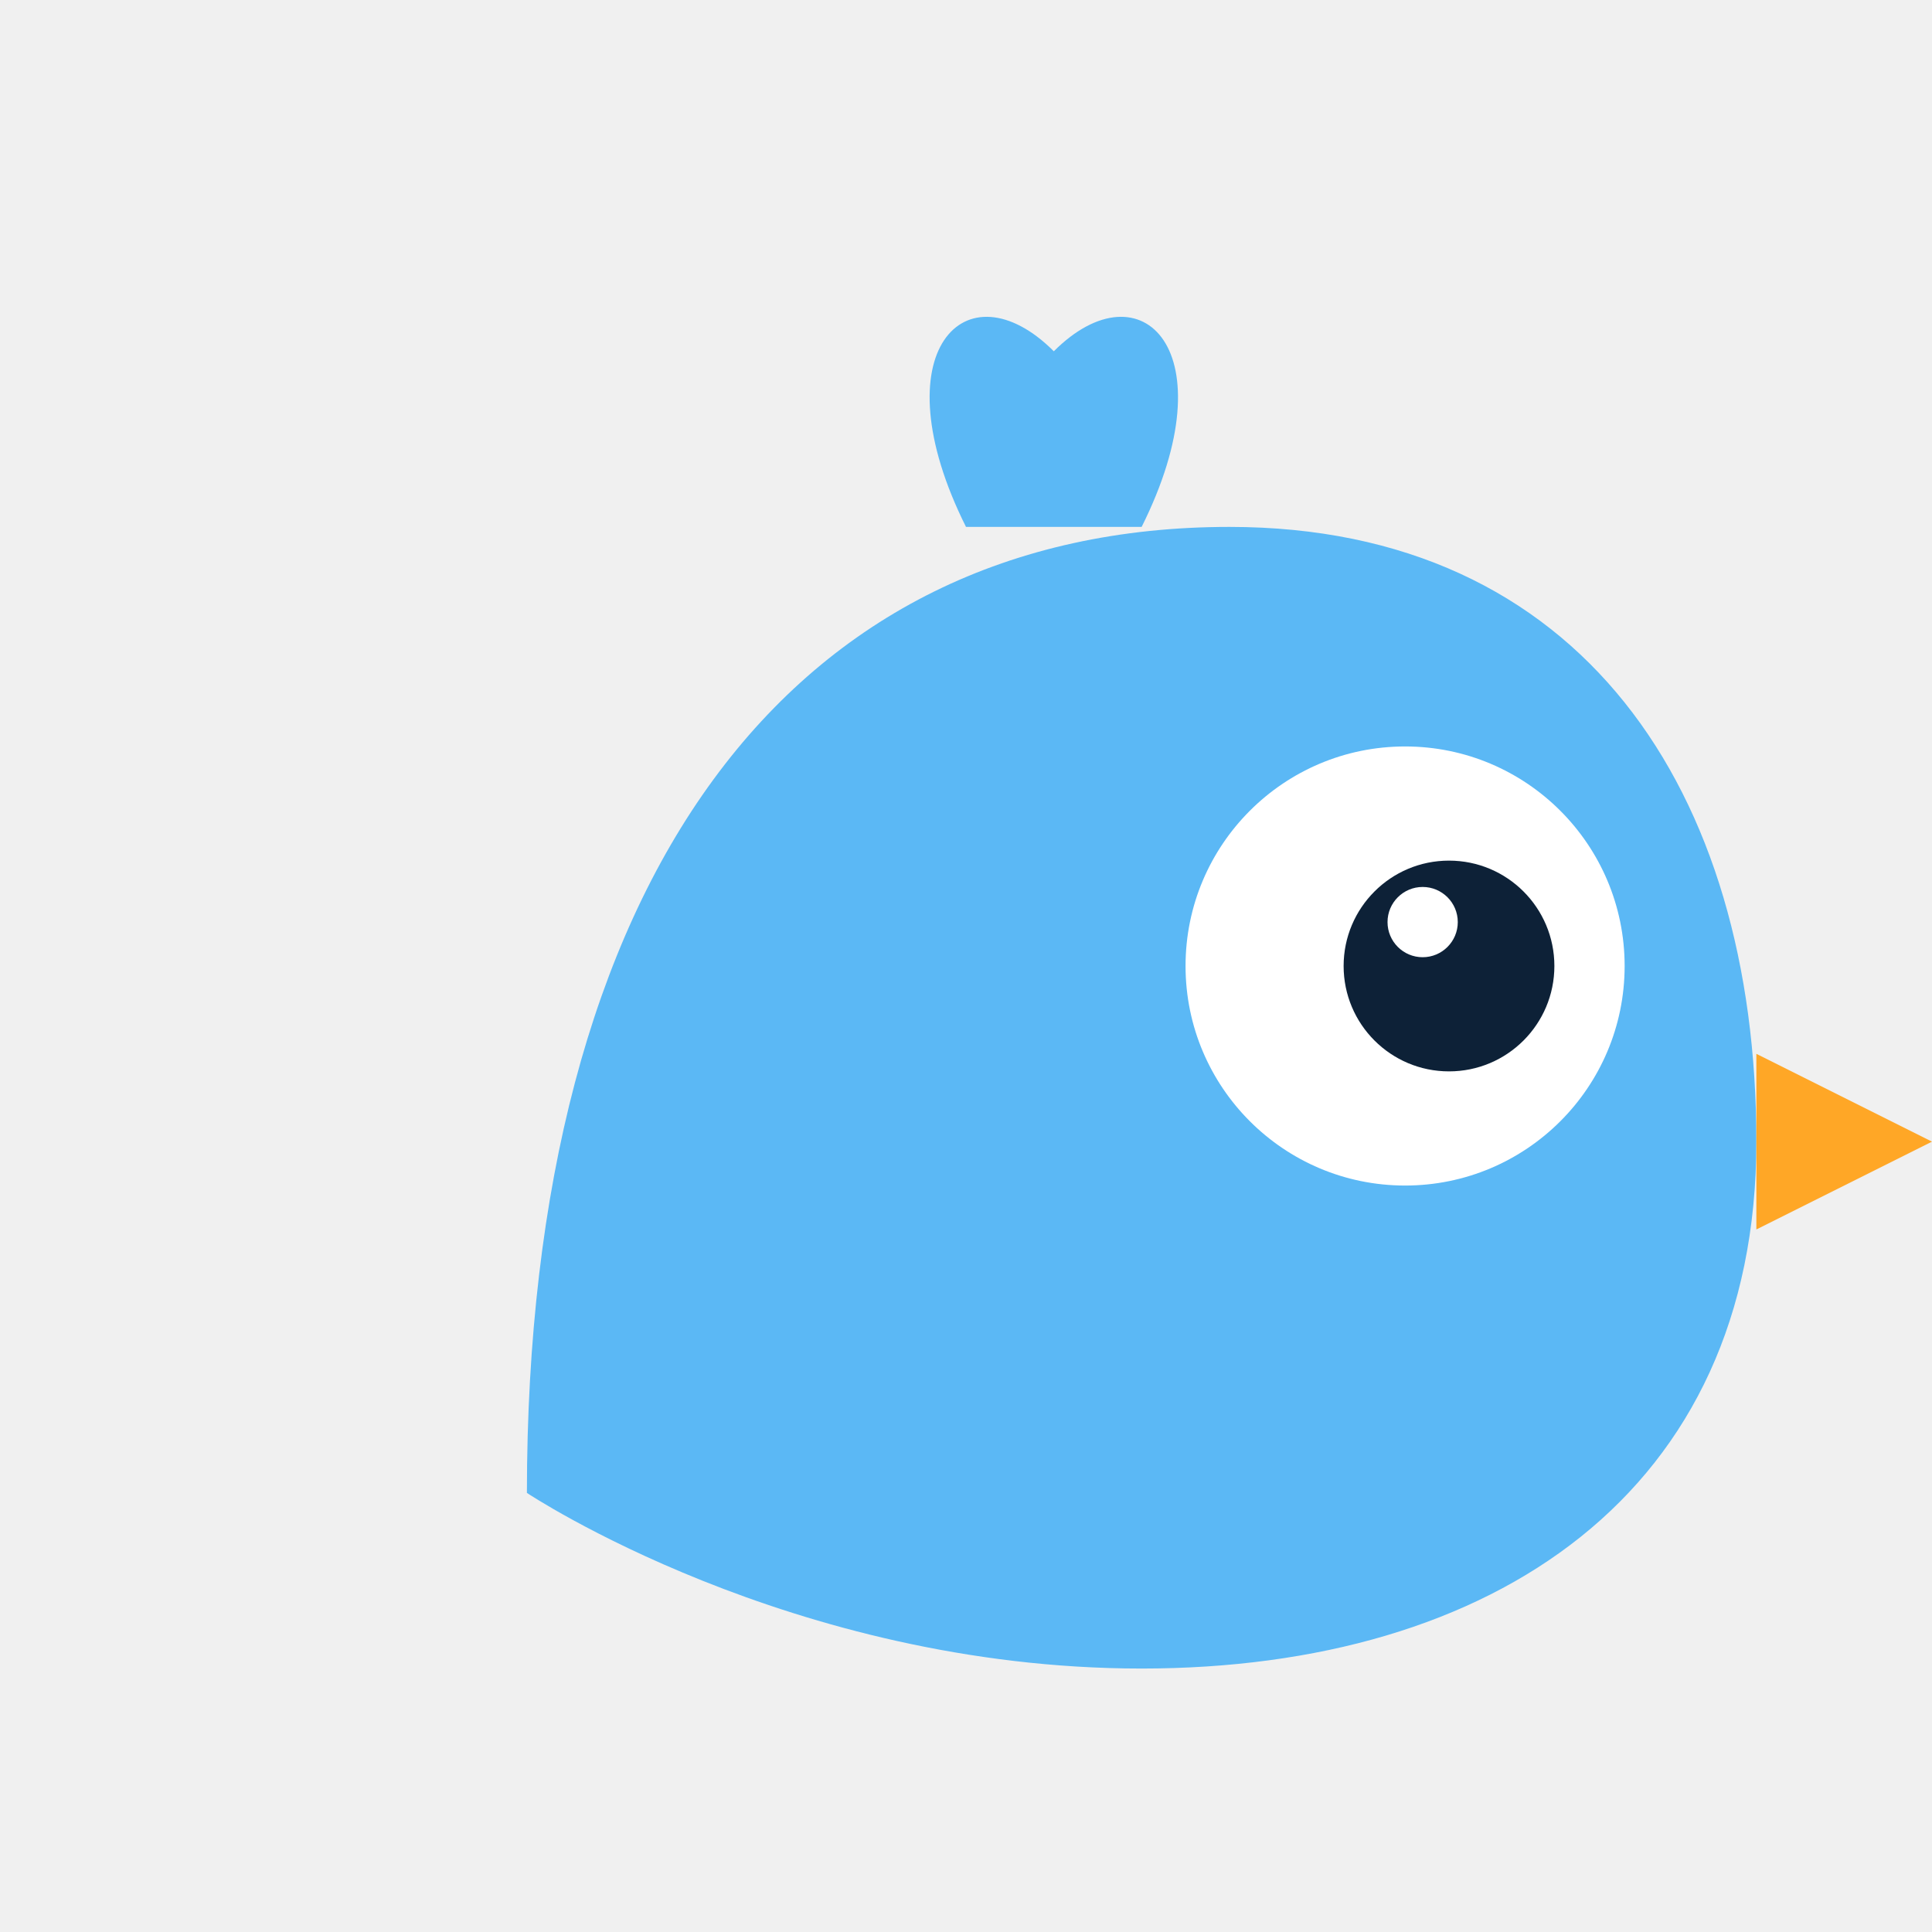
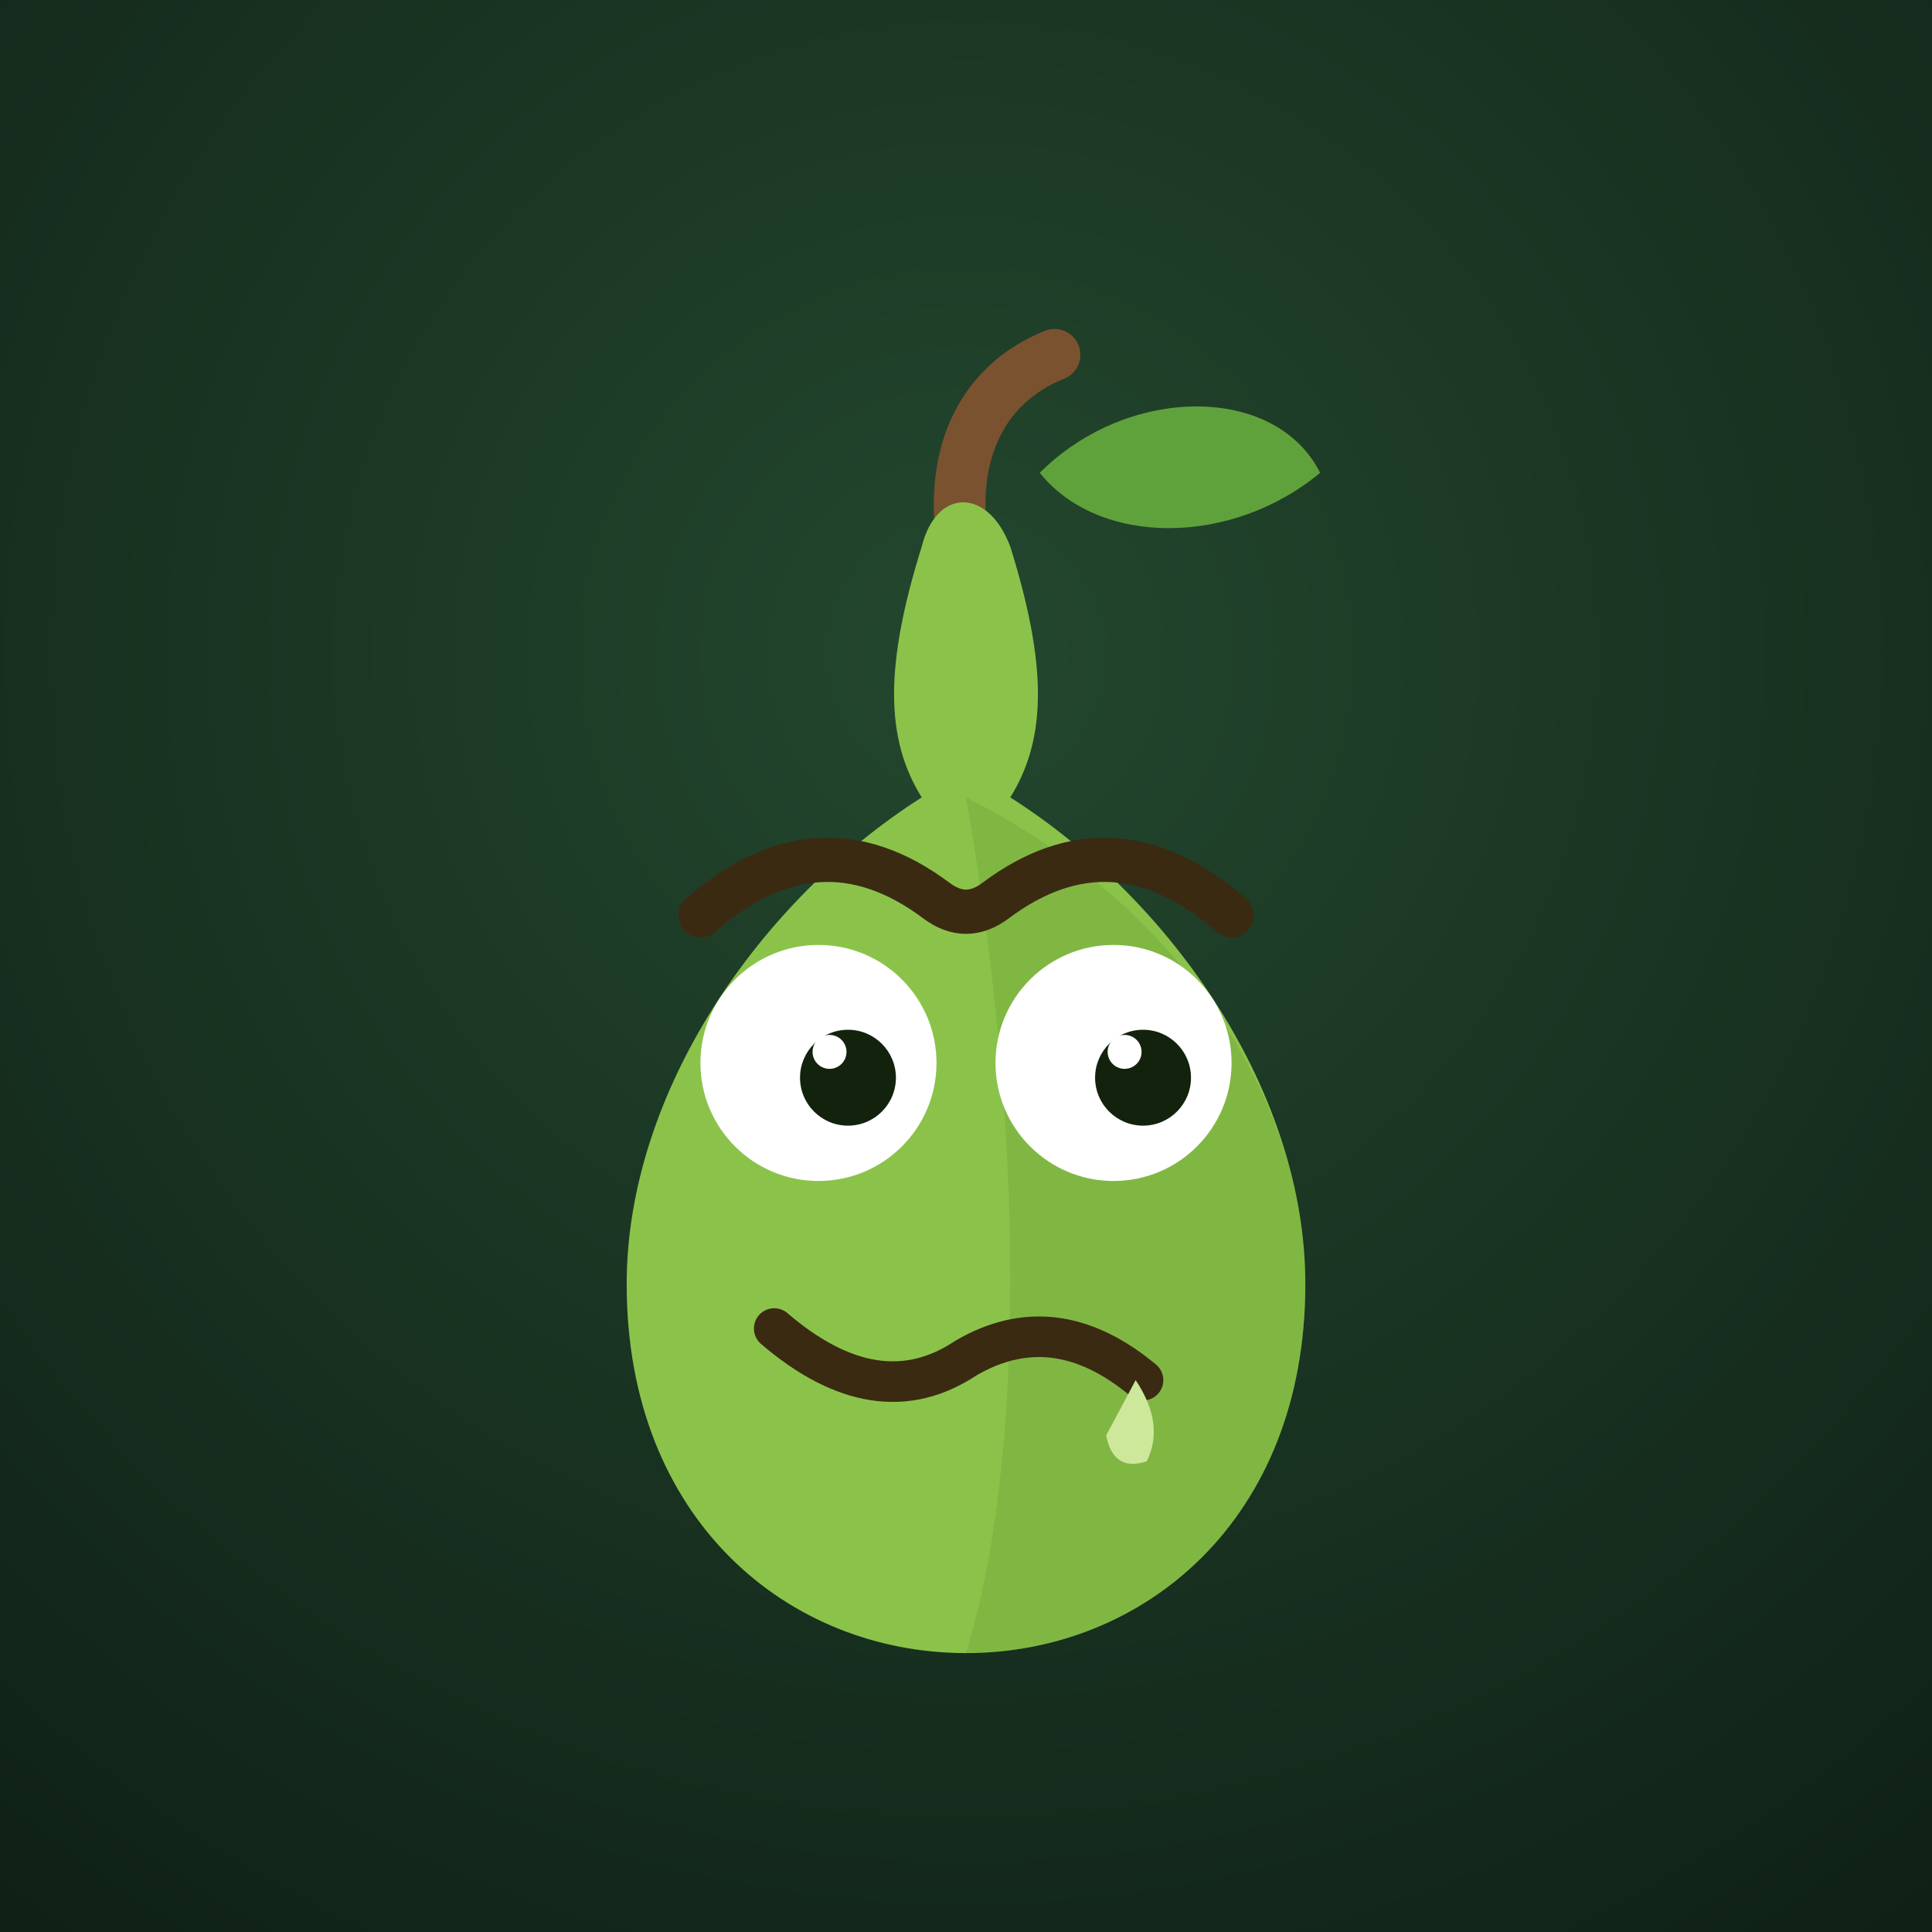
- <svg xmlns="http://www.w3.org/2000/svg" viewBox="0 0 220 220">
-   <path d="M60 170C60 100 90 60 140 60C180 60 200 90 200 130C200 170 170 190 130 190C90 190 60 170 60 170Z" fill="#5BB8F5" />
-   <path d="M110 60C100 40 110 30 120 40C130 30 140 40 130 60Z" fill="#5BB8F5" />
-   <circle cx="160" cy="110" r="25" fill="white" />
-   <circle cx="165" cy="110" r="12" fill="#0D2137" />
-   <circle cx="162" cy="105" r="4" fill="white" />
-   <polygon points="200,120 220,130 200,140" fill="#FFA726" />
+ <svg xmlns="http://www.w3.org/2000/svg" viewBox="0 0 220 220" width="220" height="220">
+   <defs>
+     <radialGradient id="kbg" cx="50%" cy="34%" r="82%">
+       <stop offset="0" stop-color="#23472e" />
+       <stop offset="1" stop-color="#0f2016" />
+     </radialGradient>
+   </defs>
+   <rect width="220" height="220" fill="url(#kbg)" />
+   <g transform="translate(110 116) scale(.84) translate(-110 -116)">
+     <path d="M110 54 C107 40 112 30 122 26" fill="none" stroke="#7B5230" stroke-width="7" stroke-linecap="round" />
+     <path d="M120 42 C132 30 152 30 158 42 C146 52 128 52 120 42 Z" fill="#5FA23B" />
+     <path d="M104 52 C99 68 99 78 104 86 C82 100 64 126 64 152 C64 184 86 202 110 202 C134 202 156 184 156 152 C156 126 138 100 116 86 C121 78 121 68 116 52 C113 44 106 44 104 52 Z" fill="#8BC34A" />
+     <path d="M110 86 C138 100 156 126 156 152 C156 184 134 202 110 202 C118 176 118 132 110 86 Z" fill="#5f9331" opacity=".25" />
+     <path d="M74 102 Q90 88 106 100 Q110 103 114 100 Q130 88 146 102" fill="none" stroke="#3a2a12" stroke-width="6" stroke-linecap="round" stroke-linejoin="round" />
+     <circle cx="90" cy="122" r="16" fill="#fff" />
+     <circle cx="130" cy="122" r="16" fill="#fff" />
+     <circle cx="94" cy="124" r="6.5" fill="#12220c" />
+     <circle cx="134" cy="124" r="6.5" fill="#12220c" />
+     <circle cx="91.5" cy="120.5" r="2.3" fill="#fff" />
+     <circle cx="131.5" cy="120.5" r="2.3" fill="#fff" />
+     <path d="M84 158 Q98 170 110 162 Q122 155 134 165" fill="none" stroke="#3a2a12" stroke-width="5.5" stroke-linecap="round" />
+     <path d="M133 165 q4 6 1.5 11 q-4.5 1.5 -5.5 -3.5 Z" fill="#cde89b" />
+   </g>
</svg>
